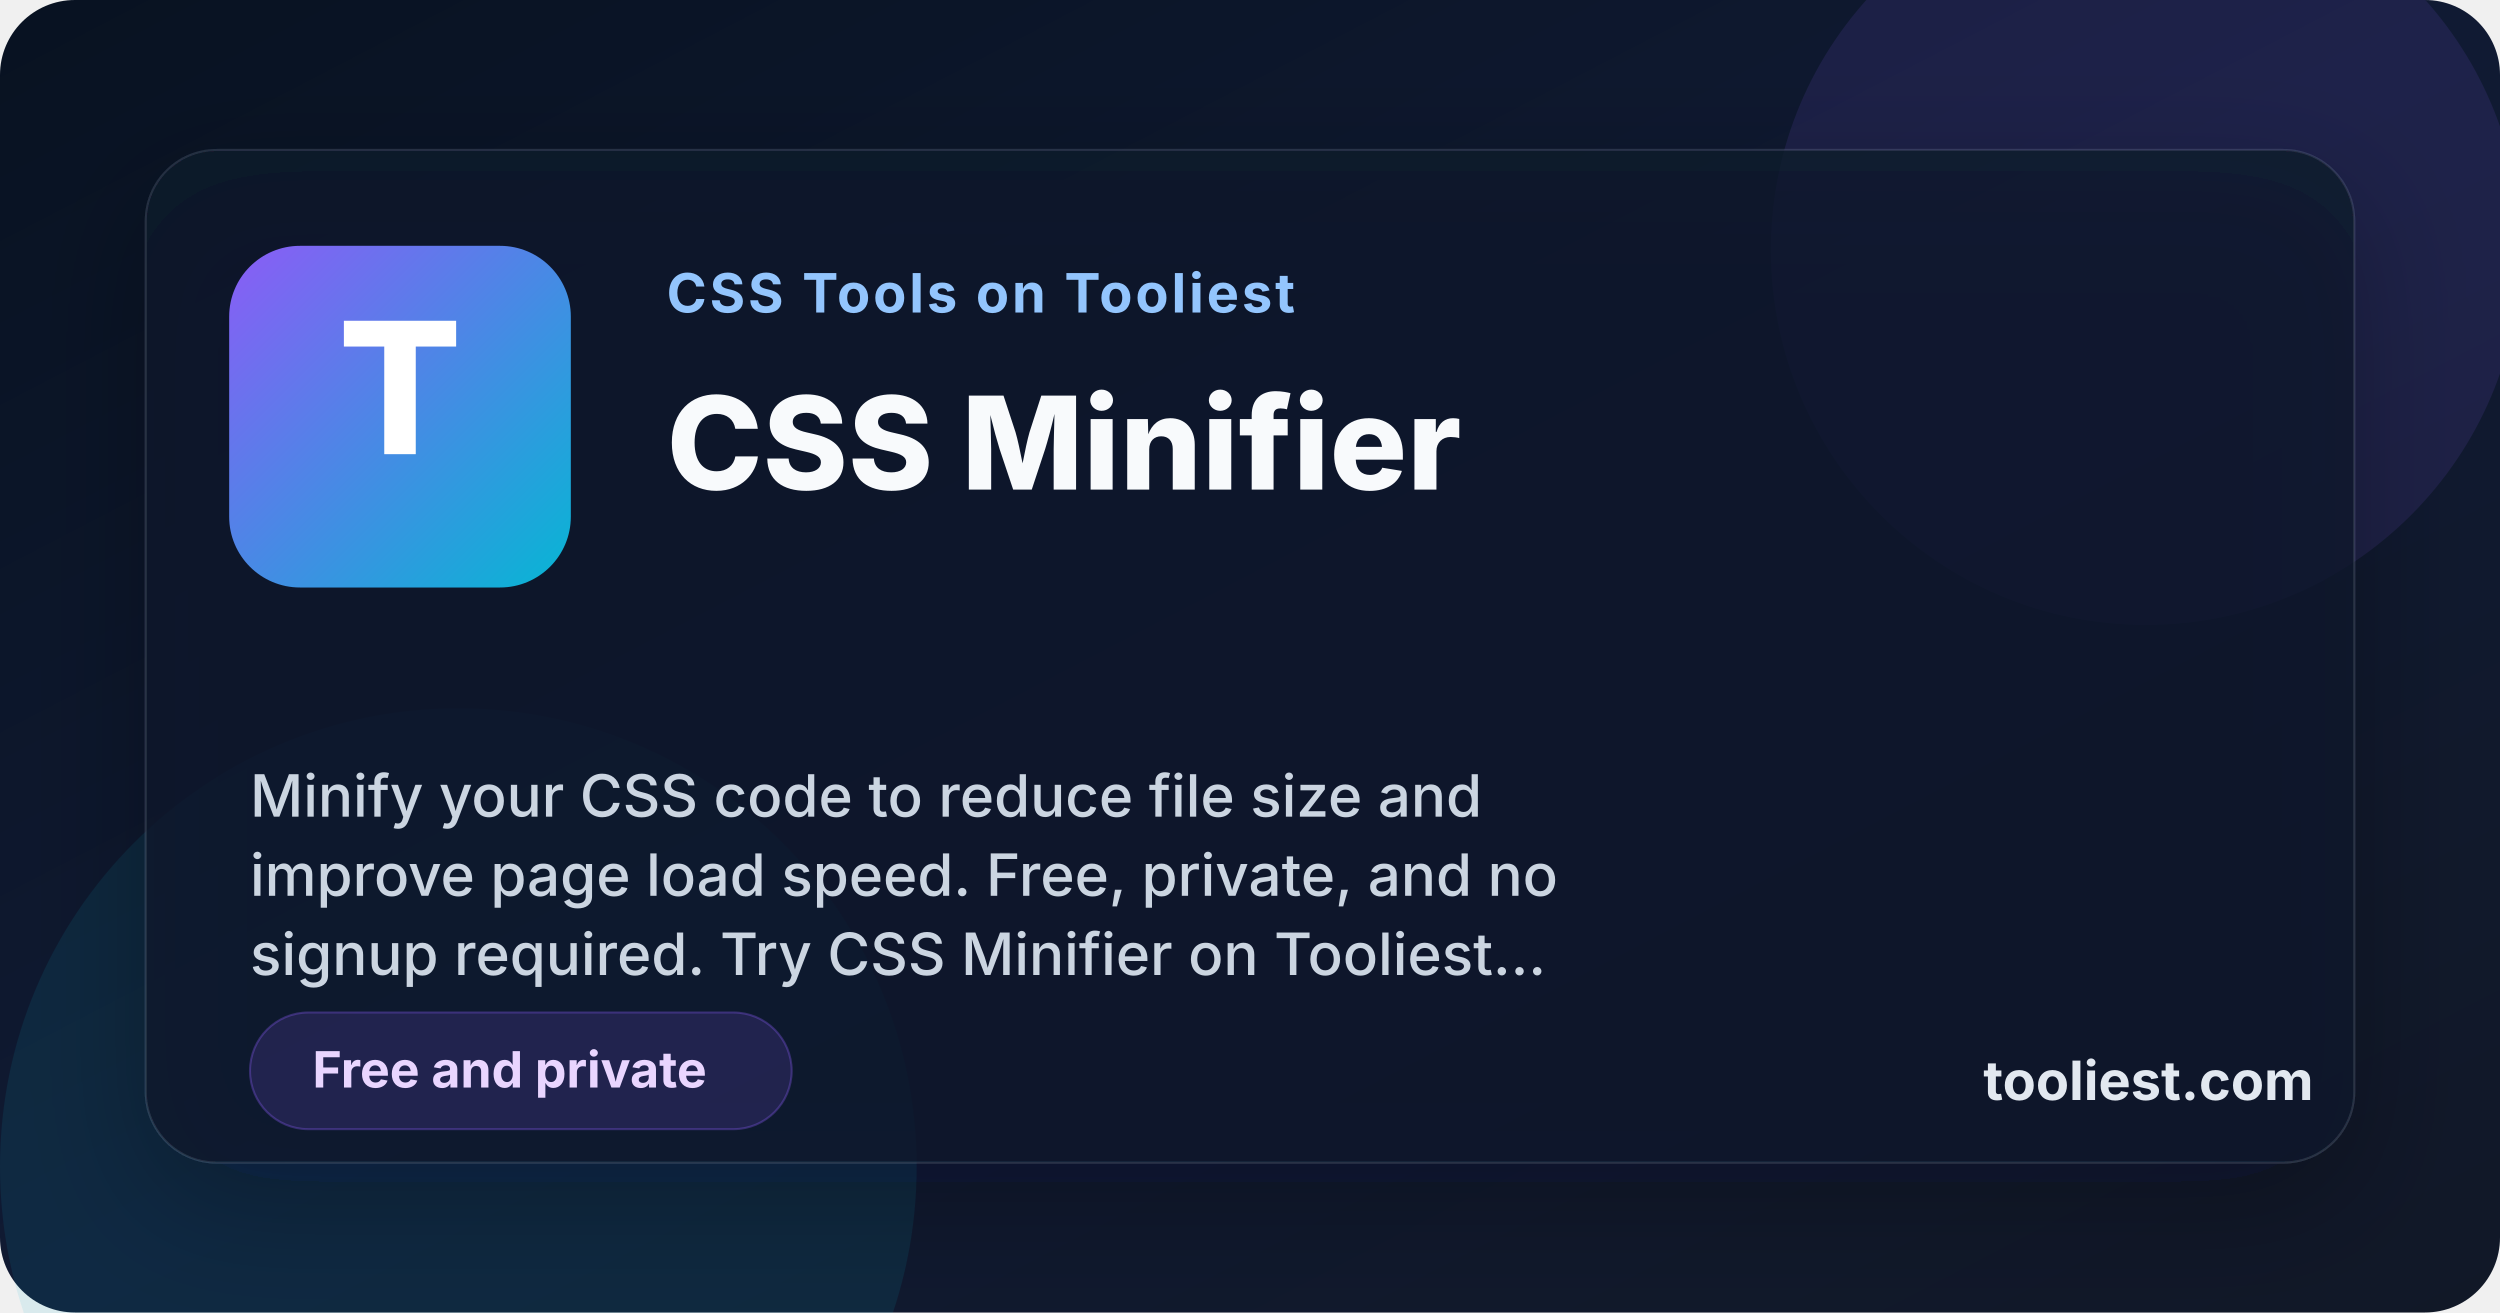
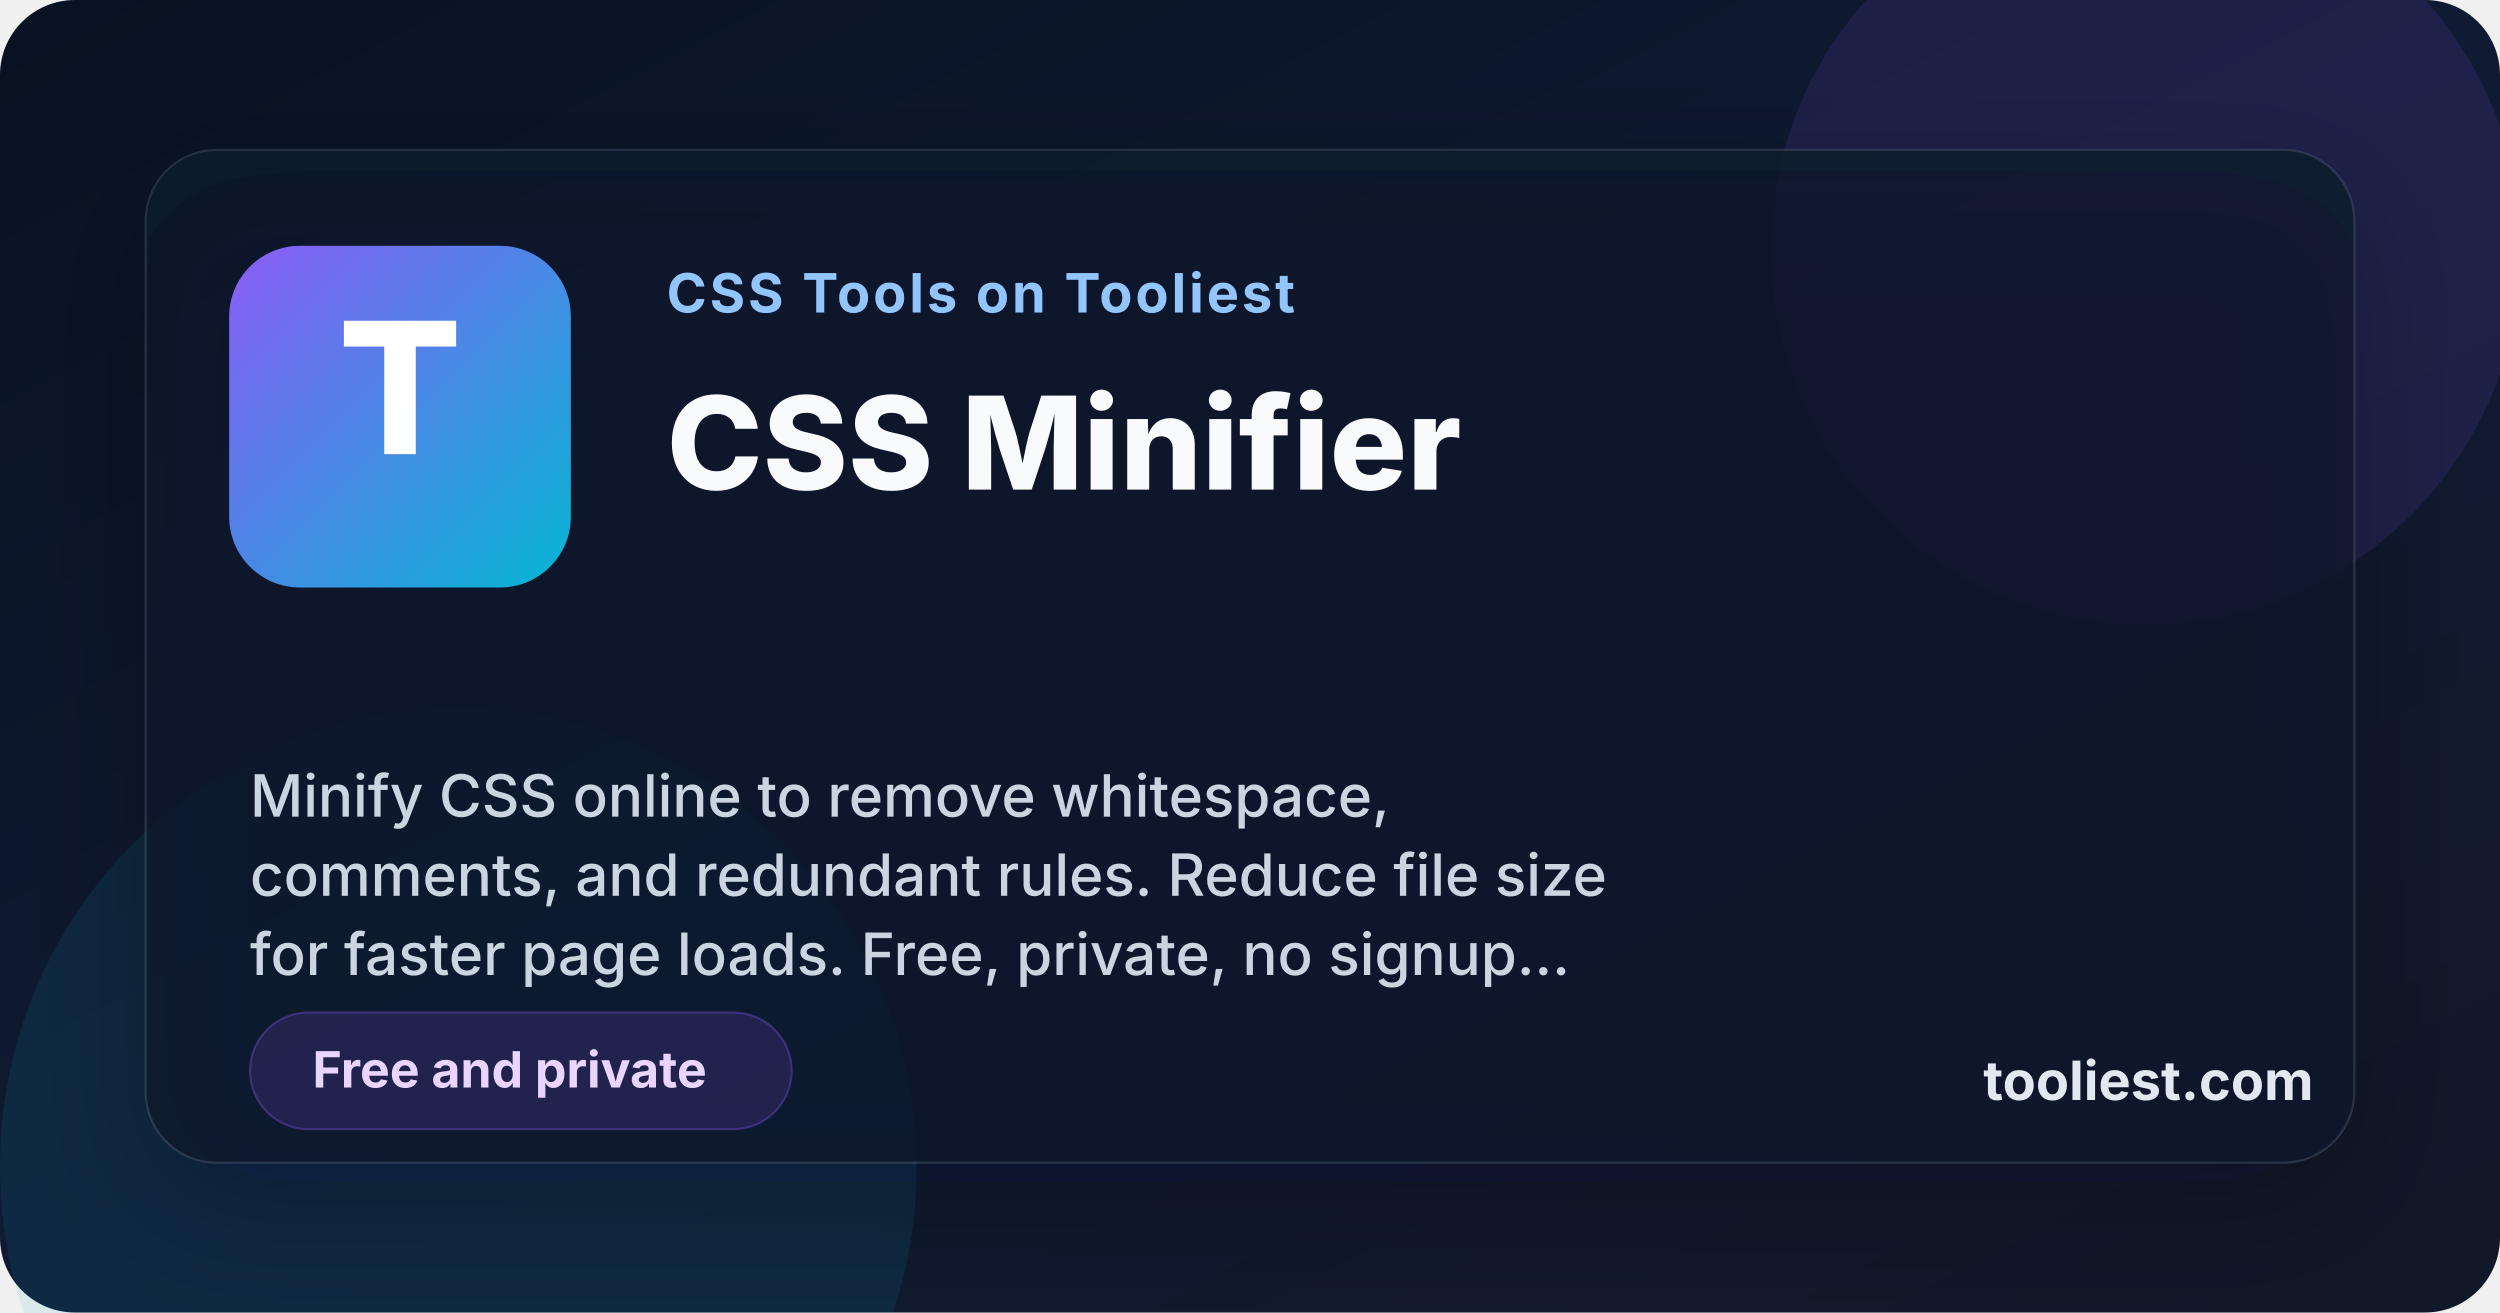
<svg xmlns="http://www.w3.org/2000/svg" width="1200" height="630" viewBox="0 0 1200 630" role="img" aria-labelledby="title desc">
  <defs>
    <linearGradient id="bg" x1="0%" x2="100%" y1="0%" y2="100%">
      <stop offset="0%" stop-color="#081221" />
      <stop offset="50%" stop-color="#101a33" />
      <stop offset="100%" stop-color="#111827" />
    </linearGradient>
    <linearGradient id="accent" x1="0%" x2="100%" y1="0%" y2="100%">
      <stop offset="0%" stop-color="#8b5cf6" />
      <stop offset="100%" stop-color="#06b6d4" />
    </linearGradient>
    <filter id="shadow" x="-20%" y="-20%" width="140%" height="140%">
      <feDropShadow dx="0" dy="20" stdDeviation="30" flood-color="#020617" flood-opacity="0.35" />
    </filter>
  </defs>
  <rect width="1200" height="630" fill="url(#bg)" rx="36" />
  <circle cx="1030" cy="120" r="180" fill="#8b5cf6" opacity="0.12" />
  <circle cx="220" cy="560" r="220" fill="#06b6d4" opacity="0.1" />
  <rect x="70" y="72" width="1060" height="486" rx="34" fill="rgba(15, 23, 42, 0.78)" stroke="rgba(148, 163, 184, 0.18)" filter="url(#shadow)" />
  <rect x="110" y="118" width="164" height="164" rx="34" fill="url(#accent)" />
  <text x="192" y="218" text-anchor="middle" font-family="Inter, Arial, sans-serif" font-size="88" font-weight="800" fill="#ffffff">T</text>
  <text x="320" y="150" font-family="Inter, Arial, sans-serif" font-size="26" font-weight="700" letter-spacing="1.4" fill="#93c5fd">CSS Tools on Tooliest</text>
  <text x="320" y="235" font-family="Inter, Arial, sans-serif" font-size="62" font-weight="800" fill="#f8fafc">CSS Minifier</text>
-   <text x="120" y="392" font-family="Inter, Arial, sans-serif" font-size="28" font-weight="500" fill="#cbd5e1">Minify your CSS code to reduce file size and</text>
-   <text x="120" y="430" font-family="Inter, Arial, sans-serif" font-size="28" font-weight="500" fill="#cbd5e1">improve page load speed. Free, private, and no</text>
-   <text x="120" y="468" font-family="Inter, Arial, sans-serif" font-size="28" font-weight="500" fill="#cbd5e1">signup required. Try CSS Minifier on Tooliest...</text>
+   <text x="120" y="392" font-family="Inter, Arial, sans-serif" font-size="28" font-weight="500" fill="#cbd5e1">Minify CSS online to remove whitespace,</text>
+   <text x="120" y="430" font-family="Inter, Arial, sans-serif" font-size="28" font-weight="500" fill="#cbd5e1">comments, and redundant rules. Reduce file size</text>
+   <text x="120" y="468" font-family="Inter, Arial, sans-serif" font-size="28" font-weight="500" fill="#cbd5e1">for faster page loads. Free, private, no signup...</text>
  <rect x="120" y="486" width="260" height="56" rx="28" fill="rgba(139, 92, 246, 0.16)" stroke="rgba(139, 92, 246, 0.32)" />
  <text x="150" y="522" font-family="Inter, Arial, sans-serif" font-size="24" font-weight="700" fill="#e9d5ff">Free and private</text>
  <text x="952" y="528" font-family="Inter, Arial, sans-serif" font-size="26" font-weight="700" fill="#e2e8f0">tooliest.com</text>
</svg>
